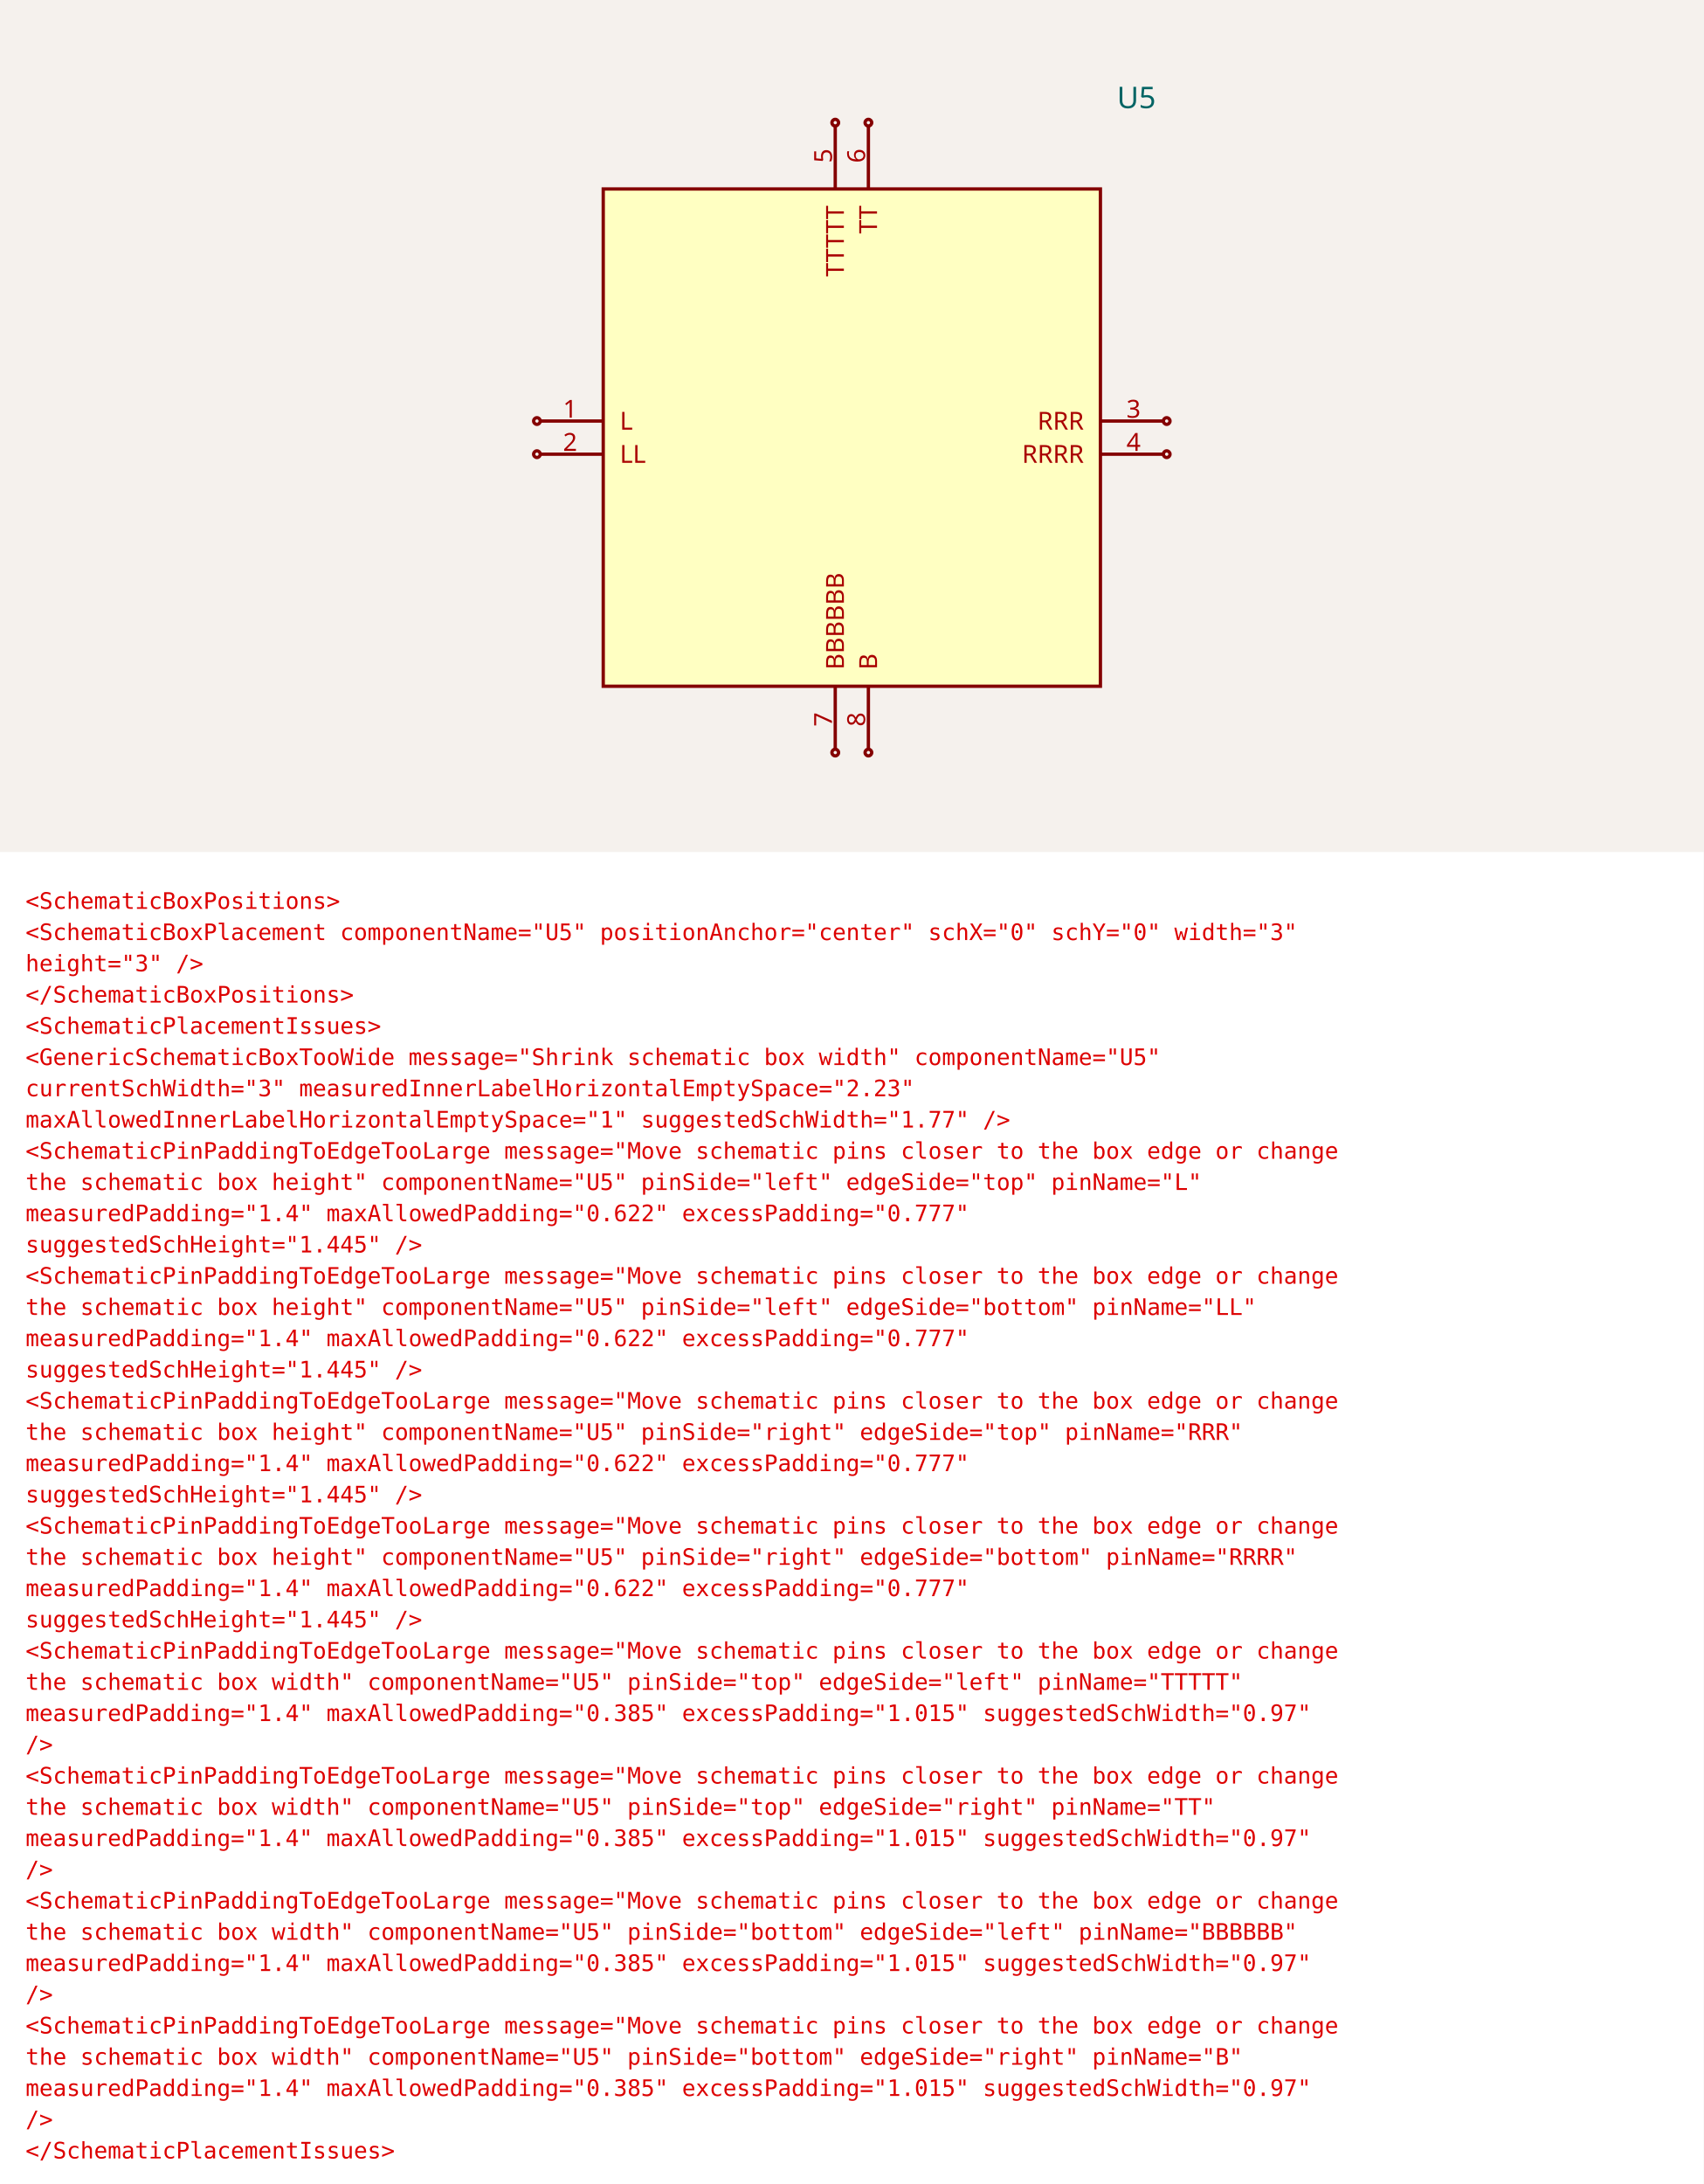
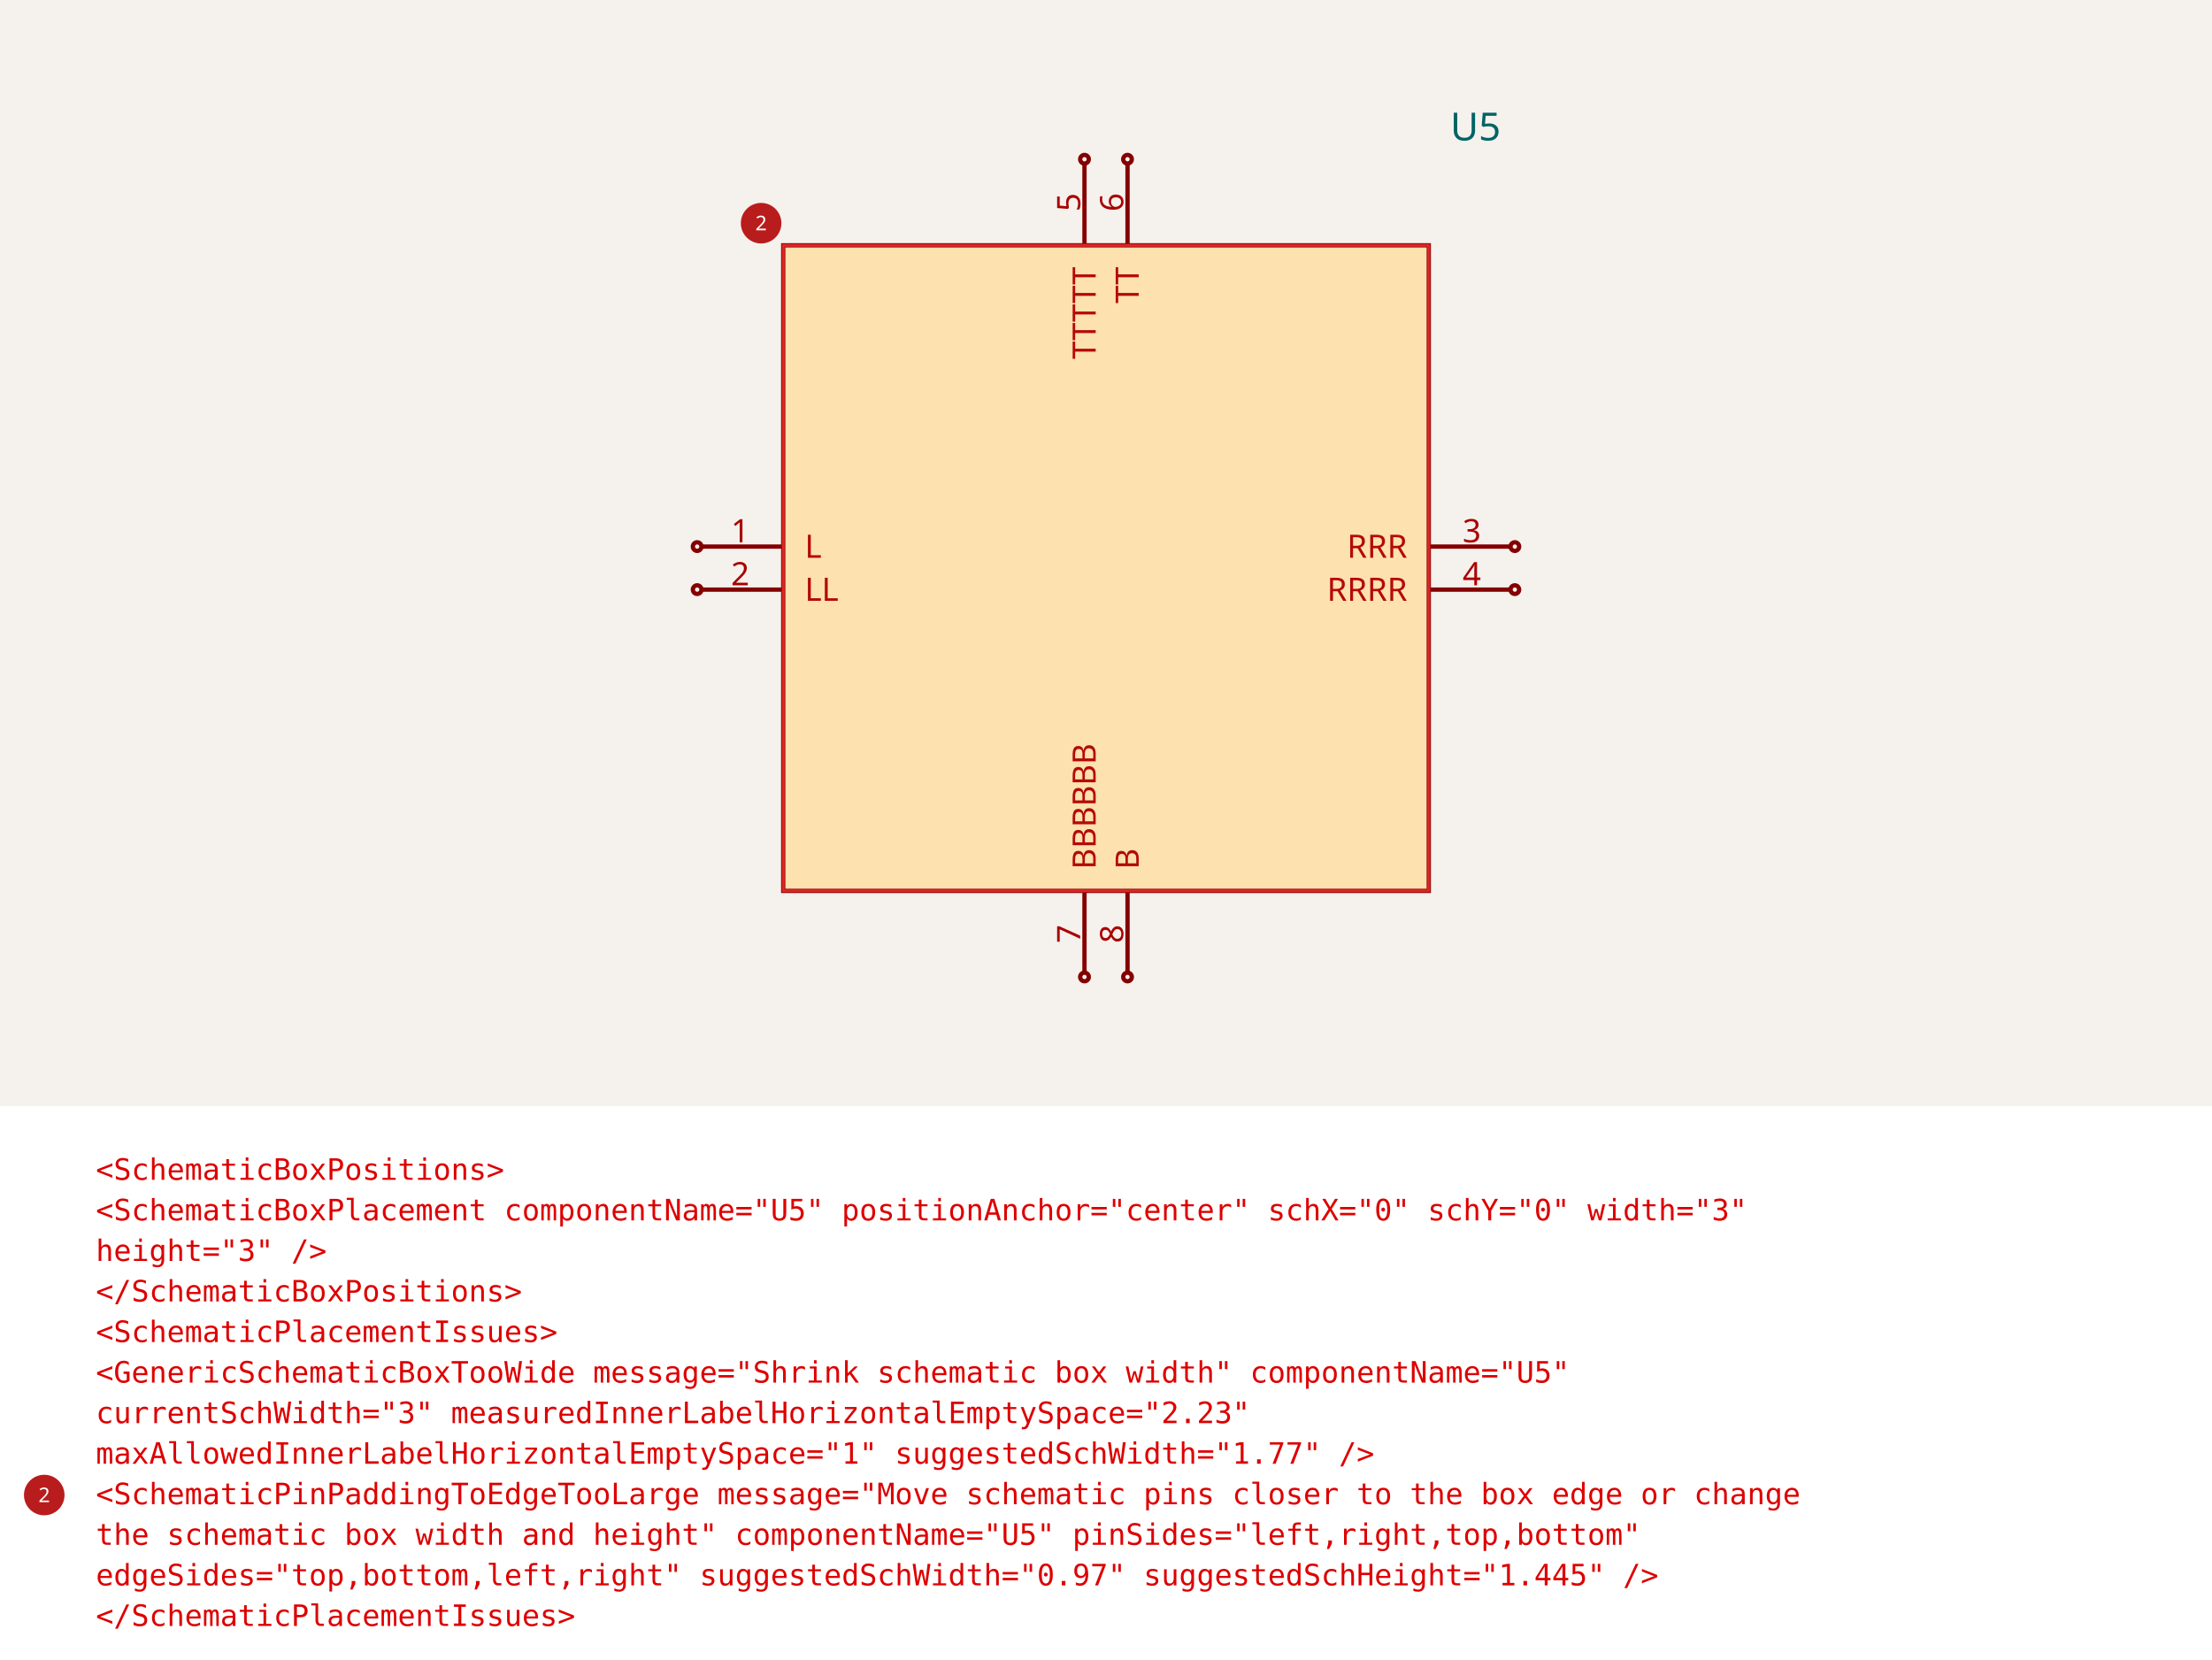
- <svg xmlns="http://www.w3.org/2000/svg" width="1200" height="1538" viewBox="0 0 1200 1538" role="img" aria-label="schematic analysis fixture">
+ <svg xmlns="http://www.w3.org/2000/svg" width="1200" height="900" viewBox="0 0 1200 900" role="img" aria-label="schematic analysis fixture">
  <g transform="translate(0, 0)">
    <style>
              .boundary { fill: rgb(245, 241, 237); }
              .schematic-boundary { fill: none; stroke: #fff; }
              .component { fill: none; stroke: rgb(132, 0, 0); }
              .chip { fill: rgb(255, 255, 194); stroke: rgb(132, 0, 0); }
              .component-pin { fill: none; stroke: rgb(132, 0, 0); }
              /* Basic per-trace hover fallback */
              .trace:hover {
                filter: invert(1);
              }
              .trace:hover .trace-crossing-outline {
                opacity: 0;
              }
              .trace:hover .trace-junction {
                filter: invert(1);
              }
              /* Net-hover highlighting: when a trace or its overlays are hovered,
                 invert color for all traces (base + overlays) sharing the same
                 subcircuit connectivity key. Also hide crossing outline during hover. */

              .text { font-family: sans-serif; fill: rgb(0, 150, 0); }
              .pin-number { fill: rgb(169, 0, 0); }
              .port-label { fill: rgb(0, 100, 100); }
              .component-name { fill: rgb(0, 100, 100); }

            </style>
    <rect class="boundary" x="0" y="0" width="1200" height="600" />
    <g class="sch-component" data-circuit-json-type="schematic_component" data-schematic-component-id="schematic_component_0">
      <rect class="component chip sch-component-body" x="424.903" y="133.074" width="350.195" height="350.195" stroke-width="2.335px" fill="rgb(255, 255, 194)" stroke="rgb(132, 0, 0)" />
      <rect class="component-overlay sch-component-overlay" x="424.903" y="133.074" width="350.195" height="350.195" fill="transparent" />
      <text class="sch-text" x="786.77" y="92.218" fill="#006464" text-anchor="start" dominant-baseline="middle" font-family="sans-serif" font-size="21.012px" transform="rotate(0, 786.7704, 92.2179)" />
      <text class="sch-text" x="786.77" y="68.872" fill="#006464" text-anchor="start" dominant-baseline="middle" font-family="sans-serif" font-size="21.012px" transform="rotate(0, 786.7704, 68.8716)">U5</text>
      <line class="component-pin sch-component-pin sch-port-line" x1="424.903" y1="296.498" x2="380.545" y2="296.498" stroke-width="2.335px" />
      <g class="sch-port" data-schematic-port-id="source_port_0">
        <circle class="component-pin sch-component-pin sch-port-terminal" cx="378.21" cy="296.498" r="2.335" stroke-width="2.335px" />
        <rect x="375.875" y="294.163" width="4.669" height="4.669" opacity="0" />
      </g>
      <text class="pin-number sch-pin-number" x="401.556" y="294.163" style="font-family: sans-serif;" fill="rgb(169, 0, 0)" text-anchor="middle" dominant-baseline="auto" font-size="17.51px" transform="">1</text>
      <text class="pin-number sch-pin-label" x="436.576" y="296.498" style="font-family: sans-serif;" fill="rgb(169, 0, 0)" text-anchor="start" dominant-baseline="middle" font-size="17.51px" transform="">L</text>
      <line class="component-pin sch-component-pin sch-port-line" x1="424.903" y1="319.844" x2="380.545" y2="319.844" stroke-width="2.335px" />
      <g class="sch-port" data-schematic-port-id="source_port_1">
        <circle class="component-pin sch-component-pin sch-port-terminal" cx="378.21" cy="319.844" r="2.335" stroke-width="2.335px" />
        <rect x="375.875" y="317.51" width="4.669" height="4.669" opacity="0" />
      </g>
      <text class="pin-number sch-pin-number" x="401.556" y="317.51" style="font-family: sans-serif;" fill="rgb(169, 0, 0)" text-anchor="middle" dominant-baseline="auto" font-size="17.51px" transform="">2</text>
      <text class="pin-number sch-pin-label" x="436.576" y="319.844" style="font-family: sans-serif;" fill="rgb(169, 0, 0)" text-anchor="start" dominant-baseline="middle" font-size="17.51px" transform="">LL</text>
      <line class="component-pin sch-component-pin sch-port-line" x1="775.097" y1="296.498" x2="819.455" y2="296.498" stroke-width="2.335px" />
      <g class="sch-port" data-schematic-port-id="source_port_2">
        <circle class="component-pin sch-component-pin sch-port-terminal" cx="821.79" cy="296.498" r="2.335" stroke-width="2.335px" />
        <rect x="819.455" y="294.163" width="4.669" height="4.669" opacity="0" />
      </g>
      <text class="pin-number sch-pin-number" x="798.444" y="294.163" style="font-family: sans-serif;" fill="rgb(169, 0, 0)" text-anchor="middle" dominant-baseline="auto" font-size="17.51px" transform="">3</text>
      <text class="pin-number sch-pin-label" x="763.424" y="296.498" style="font-family: sans-serif;" fill="rgb(169, 0, 0)" text-anchor="end" dominant-baseline="middle" font-size="17.51px" transform="">RRR</text>
      <line class="component-pin sch-component-pin sch-port-line" x1="775.097" y1="319.844" x2="819.455" y2="319.844" stroke-width="2.335px" />
      <g class="sch-port" data-schematic-port-id="source_port_3">
        <circle class="component-pin sch-component-pin sch-port-terminal" cx="821.79" cy="319.844" r="2.335" stroke-width="2.335px" />
        <rect x="819.455" y="317.51" width="4.669" height="4.669" opacity="0" />
      </g>
      <text class="pin-number sch-pin-number" x="798.444" y="317.51" style="font-family: sans-serif;" fill="rgb(169, 0, 0)" text-anchor="middle" dominant-baseline="auto" font-size="17.51px" transform="">4</text>
      <text class="pin-number sch-pin-label" x="763.424" y="319.844" style="font-family: sans-serif;" fill="rgb(169, 0, 0)" text-anchor="end" dominant-baseline="middle" font-size="17.51px" transform="">RRRR</text>
      <line class="component-pin sch-component-pin sch-port-line" x1="588.327" y1="133.074" x2="588.327" y2="88.716" stroke-width="2.335px" />
      <g class="sch-port" data-schematic-port-id="source_port_4">
        <circle class="component-pin sch-component-pin sch-port-terminal" cx="588.327" cy="86.381" r="2.335" stroke-width="2.335px" />
        <rect x="585.992" y="84.047" width="4.669" height="4.669" opacity="0" />
      </g>
      <text class="pin-number sch-pin-number" x="585.992" y="109.728" style="font-family: sans-serif;" fill="rgb(169, 0, 0)" text-anchor="middle" dominant-baseline="auto" font-size="17.51px" transform="rotate(-90 585.9922 109.7276)">5</text>
      <text class="pin-number sch-pin-label" x="588.327" y="144.747" style="font-family: sans-serif;" fill="rgb(169, 0, 0)" text-anchor="end" dominant-baseline="middle" font-size="17.51px" transform="rotate(-90 588.3268 144.7471)">TTTTT</text>
      <line class="component-pin sch-component-pin sch-port-line" x1="611.673" y1="133.074" x2="611.673" y2="88.716" stroke-width="2.335px" />
      <g class="sch-port" data-schematic-port-id="source_port_5">
        <circle class="component-pin sch-component-pin sch-port-terminal" cx="611.673" cy="86.381" r="2.335" stroke-width="2.335px" />
        <rect x="609.339" y="84.047" width="4.669" height="4.669" opacity="0" />
      </g>
      <text class="pin-number sch-pin-number" x="609.339" y="109.728" style="font-family: sans-serif;" fill="rgb(169, 0, 0)" text-anchor="middle" dominant-baseline="auto" font-size="17.51px" transform="rotate(-90 609.3385 109.7276)">6</text>
      <text class="pin-number sch-pin-label" x="611.673" y="144.747" style="font-family: sans-serif;" fill="rgb(169, 0, 0)" text-anchor="end" dominant-baseline="middle" font-size="17.51px" transform="rotate(-90 611.6732 144.7471)">TT</text>
      <line class="component-pin sch-component-pin sch-port-line" x1="588.327" y1="483.268" x2="588.327" y2="527.626" stroke-width="2.335px" />
      <g class="sch-port" data-schematic-port-id="source_port_6">
        <circle class="component-pin sch-component-pin sch-port-terminal" cx="588.327" cy="529.961" r="2.335" stroke-width="2.335px" />
        <rect x="585.992" y="527.626" width="4.669" height="4.669" opacity="0" />
      </g>
      <text class="pin-number sch-pin-number" x="585.992" y="506.615" style="font-family: sans-serif;" fill="rgb(169, 0, 0)" text-anchor="middle" dominant-baseline="auto" font-size="17.51px" transform="rotate(-90 585.9922 506.6148)">7</text>
      <text class="pin-number sch-pin-label" x="588.327" y="471.595" style="font-family: sans-serif;" fill="rgb(169, 0, 0)" text-anchor="start" dominant-baseline="middle" font-size="17.51px" transform="rotate(-90 588.3268 471.5953)">BBBBBB</text>
      <line class="component-pin sch-component-pin sch-port-line" x1="611.673" y1="483.268" x2="611.673" y2="527.626" stroke-width="2.335px" />
      <g class="sch-port" data-schematic-port-id="source_port_7">
        <circle class="component-pin sch-component-pin sch-port-terminal" cx="611.673" cy="529.961" r="2.335" stroke-width="2.335px" />
        <rect x="609.339" y="527.626" width="4.669" height="4.669" opacity="0" />
      </g>
      <text class="pin-number sch-pin-number" x="609.339" y="506.615" style="font-family: sans-serif;" fill="rgb(169, 0, 0)" text-anchor="middle" dominant-baseline="auto" font-size="17.51px" transform="rotate(-90 609.3385 506.6148)">8</text>
      <text class="pin-number sch-pin-label" x="611.673" y="471.595" style="font-family: sans-serif;" fill="rgb(169, 0, 0)" text-anchor="start" dominant-baseline="middle" font-size="17.51px" transform="rotate(-90 611.6732 471.5953)">B</text>
    </g>
    <g class="schematic-port-hover sch-port-hover" data-schematic-port-id="source_port_0">
      <circle cx="378.21" cy="296.498" r="4.669" fill="red" opacity="0" />
    </g>
    <g class="schematic-port-hover sch-port-hover" data-schematic-port-id="source_port_1">
      <circle cx="378.21" cy="319.844" r="4.669" fill="red" opacity="0" />
    </g>
    <g class="schematic-port-hover sch-port-hover" data-schematic-port-id="source_port_2">
      <circle cx="821.79" cy="296.498" r="4.669" fill="red" opacity="0" />
    </g>
    <g class="schematic-port-hover sch-port-hover" data-schematic-port-id="source_port_3">
      <circle cx="821.79" cy="319.844" r="4.669" fill="red" opacity="0" />
    </g>
    <g class="schematic-port-hover sch-port-hover" data-schematic-port-id="source_port_4">
      <circle cx="588.327" cy="86.381" r="4.669" fill="red" opacity="0" />
    </g>
    <g class="schematic-port-hover sch-port-hover" data-schematic-port-id="source_port_5">
      <circle cx="611.673" cy="86.381" r="4.669" fill="red" opacity="0" />
    </g>
    <g class="schematic-port-hover sch-port-hover" data-schematic-port-id="source_port_6">
      <circle cx="588.327" cy="529.961" r="4.669" fill="red" opacity="0" />
    </g>
    <g class="schematic-port-hover sch-port-hover" data-schematic-port-id="source_port_7">
      <circle cx="611.673" cy="529.961" r="4.669" fill="red" opacity="0" />
    </g>
+     <g class="schematic-issue-highlights">
+       <g data-issue-number="2" data-issue-type="SchematicPinPaddingToEdgeTooLarge" data-schematic-sheet-id="">
+         <rect data-highlight-component-id="schematic_component_0" x="424.903" y="133.074" width="350.195" height="350.195" fill="#ef4444" fill-opacity="0.16" stroke="#dc2626" stroke-width="1.5" />
+         <g class="issue-marker">
+           <circle cx="412.903" cy="121.074" r="11" fill="#b91c1c" />
+           <text x="412.903" y="121.074" dy="0.35em" text-anchor="middle" font-family="sans-serif" font-size="11" fill="white">2</text>
+         </g>
+       </g>
+     </g>
  </g>
  <g transform="translate(0, 600) scale(1, 1) translate(0, 0)">
    <rect width="100%" height="100%" fill="#fff" />
-     <text x="18" y="40" fill="#d00" font-family="Menlo, Consolas, monospace" font-size="16">
-       <tspan x="18" dy="0">&lt;SchematicBoxPositions&gt;</tspan>
-       <tspan x="18" dy="22">&lt;SchematicBoxPlacement componentName="U5" positionAnchor="center" schX="0" schY="0" width="3"</tspan>
-       <tspan x="18" dy="22">  height="3" /&gt;</tspan>
-       <tspan x="18" dy="22">&lt;/SchematicBoxPositions&gt;</tspan>
-       <tspan x="18" dy="22">&lt;SchematicPlacementIssues&gt;</tspan>
-       <tspan x="18" dy="22">&lt;GenericSchematicBoxTooWide message="Shrink schematic box width" componentName="U5"</tspan>
-       <tspan x="18" dy="22">  currentSchWidth="3" measuredInnerLabelHorizontalEmptySpace="2.23"</tspan>
-       <tspan x="18" dy="22">  maxAllowedInnerLabelHorizontalEmptySpace="1" suggestedSchWidth="1.77" /&gt;</tspan>
-       <tspan x="18" dy="22">&lt;SchematicPinPaddingToEdgeTooLarge message="Move schematic pins closer to the box edge or change</tspan>
-       <tspan x="18" dy="22">  the schematic box height" componentName="U5" pinSide="left" edgeSide="top" pinName="L"</tspan>
-       <tspan x="18" dy="22">  measuredPadding="1.4" maxAllowedPadding="0.622" excessPadding="0.777"</tspan>
-       <tspan x="18" dy="22">  suggestedSchHeight="1.445" /&gt;</tspan>
-       <tspan x="18" dy="22">&lt;SchematicPinPaddingToEdgeTooLarge message="Move schematic pins closer to the box edge or change</tspan>
-       <tspan x="18" dy="22">  the schematic box height" componentName="U5" pinSide="left" edgeSide="bottom" pinName="LL"</tspan>
-       <tspan x="18" dy="22">  measuredPadding="1.4" maxAllowedPadding="0.622" excessPadding="0.777"</tspan>
-       <tspan x="18" dy="22">  suggestedSchHeight="1.445" /&gt;</tspan>
-       <tspan x="18" dy="22">&lt;SchematicPinPaddingToEdgeTooLarge message="Move schematic pins closer to the box edge or change</tspan>
-       <tspan x="18" dy="22">  the schematic box height" componentName="U5" pinSide="right" edgeSide="top" pinName="RRR"</tspan>
-       <tspan x="18" dy="22">  measuredPadding="1.4" maxAllowedPadding="0.622" excessPadding="0.777"</tspan>
-       <tspan x="18" dy="22">  suggestedSchHeight="1.445" /&gt;</tspan>
-       <tspan x="18" dy="22">&lt;SchematicPinPaddingToEdgeTooLarge message="Move schematic pins closer to the box edge or change</tspan>
-       <tspan x="18" dy="22">  the schematic box height" componentName="U5" pinSide="right" edgeSide="bottom" pinName="RRRR"</tspan>
-       <tspan x="18" dy="22">  measuredPadding="1.4" maxAllowedPadding="0.622" excessPadding="0.777"</tspan>
-       <tspan x="18" dy="22">  suggestedSchHeight="1.445" /&gt;</tspan>
-       <tspan x="18" dy="22">&lt;SchematicPinPaddingToEdgeTooLarge message="Move schematic pins closer to the box edge or change</tspan>
-       <tspan x="18" dy="22">  the schematic box width" componentName="U5" pinSide="top" edgeSide="left" pinName="TTTTT"</tspan>
-       <tspan x="18" dy="22">  measuredPadding="1.4" maxAllowedPadding="0.385" excessPadding="1.015" suggestedSchWidth="0.97"</tspan>
-       <tspan x="18" dy="22">  /&gt;</tspan>
-       <tspan x="18" dy="22">&lt;SchematicPinPaddingToEdgeTooLarge message="Move schematic pins closer to the box edge or change</tspan>
-       <tspan x="18" dy="22">  the schematic box width" componentName="U5" pinSide="top" edgeSide="right" pinName="TT"</tspan>
-       <tspan x="18" dy="22">  measuredPadding="1.4" maxAllowedPadding="0.385" excessPadding="1.015" suggestedSchWidth="0.97"</tspan>
-       <tspan x="18" dy="22">  /&gt;</tspan>
-       <tspan x="18" dy="22">&lt;SchematicPinPaddingToEdgeTooLarge message="Move schematic pins closer to the box edge or change</tspan>
-       <tspan x="18" dy="22">  the schematic box width" componentName="U5" pinSide="bottom" edgeSide="left" pinName="BBBBBB"</tspan>
-       <tspan x="18" dy="22">  measuredPadding="1.4" maxAllowedPadding="0.385" excessPadding="1.015" suggestedSchWidth="0.97"</tspan>
-       <tspan x="18" dy="22">  /&gt;</tspan>
-       <tspan x="18" dy="22">&lt;SchematicPinPaddingToEdgeTooLarge message="Move schematic pins closer to the box edge or change</tspan>
-       <tspan x="18" dy="22">  the schematic box width" componentName="U5" pinSide="bottom" edgeSide="right" pinName="B"</tspan>
-       <tspan x="18" dy="22">  measuredPadding="1.4" maxAllowedPadding="0.385" excessPadding="1.015" suggestedSchWidth="0.97"</tspan>
-       <tspan x="18" dy="22">  /&gt;</tspan>
-       <tspan x="18" dy="22">&lt;/SchematicPlacementIssues&gt;</tspan>
+     <text x="52" y="40" fill="#d00" font-family="Menlo, Consolas, monospace" font-size="16">
+       <tspan x="52" dy="0">&lt;SchematicBoxPositions&gt;</tspan>
+       <tspan x="52" dy="22">&lt;SchematicBoxPlacement componentName="U5" positionAnchor="center" schX="0" schY="0" width="3"</tspan>
+       <tspan x="52" dy="22">  height="3" /&gt;</tspan>
+       <tspan x="52" dy="22">&lt;/SchematicBoxPositions&gt;</tspan>
+       <tspan x="52" dy="22">&lt;SchematicPlacementIssues&gt;</tspan>
+       <tspan x="52" dy="22">&lt;GenericSchematicBoxTooWide message="Shrink schematic box width" componentName="U5"</tspan>
+       <tspan x="52" dy="22">  currentSchWidth="3" measuredInnerLabelHorizontalEmptySpace="2.23"</tspan>
+       <tspan x="52" dy="22">  maxAllowedInnerLabelHorizontalEmptySpace="1" suggestedSchWidth="1.77" /&gt;</tspan>
+       <tspan x="52" dy="22">&lt;SchematicPinPaddingToEdgeTooLarge message="Move schematic pins closer to the box edge or change</tspan>
+       <tspan x="52" dy="22">  the schematic box width and height" componentName="U5" pinSides="left,right,top,bottom"</tspan>
+       <tspan x="52" dy="22">  edgeSides="top,bottom,left,right" suggestedSchWidth="0.97" suggestedSchHeight="1.445" /&gt;</tspan>
+       <tspan x="52" dy="22">&lt;/SchematicPlacementIssues&gt;</tspan>
    </text>
+     <g data-listing-issue-number="2">
+       <circle cx="24" cy="211" r="11" fill="#b91c1c" />
+       <text x="24" y="211" dy="0.35em" text-anchor="middle" font-family="sans-serif" font-size="11" fill="white">2</text>
+     </g>
  </g>
</svg>
